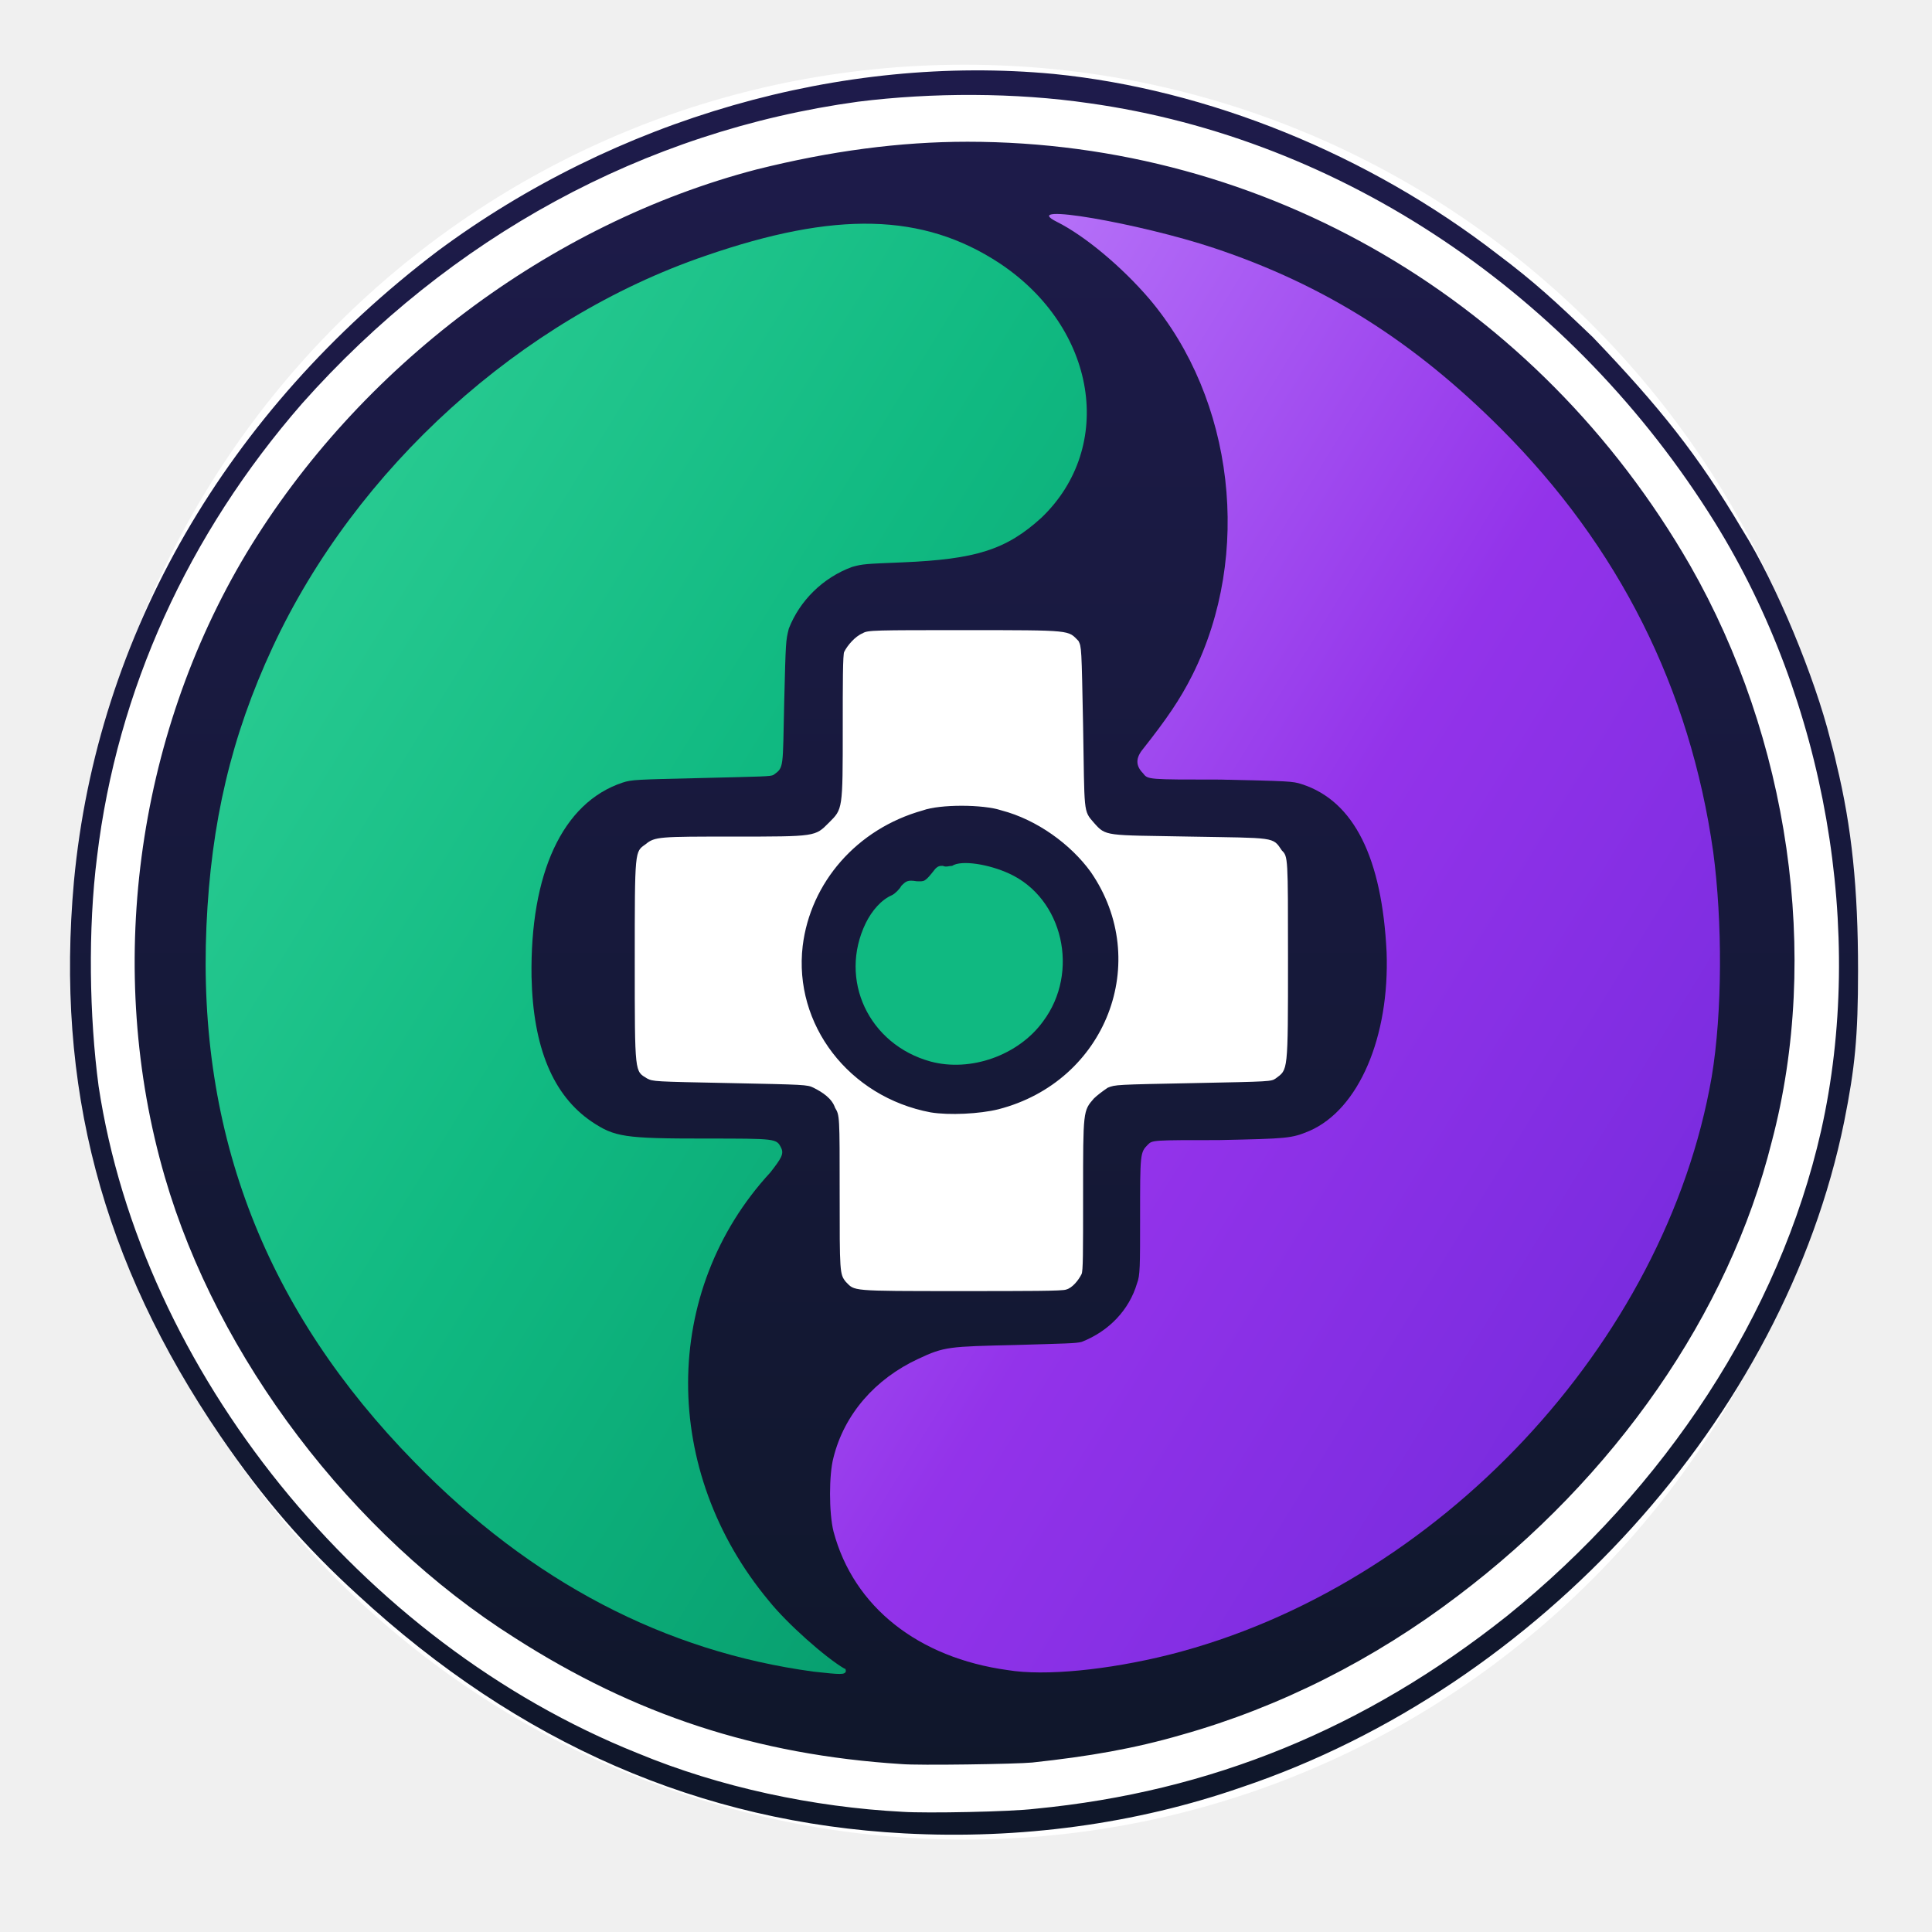
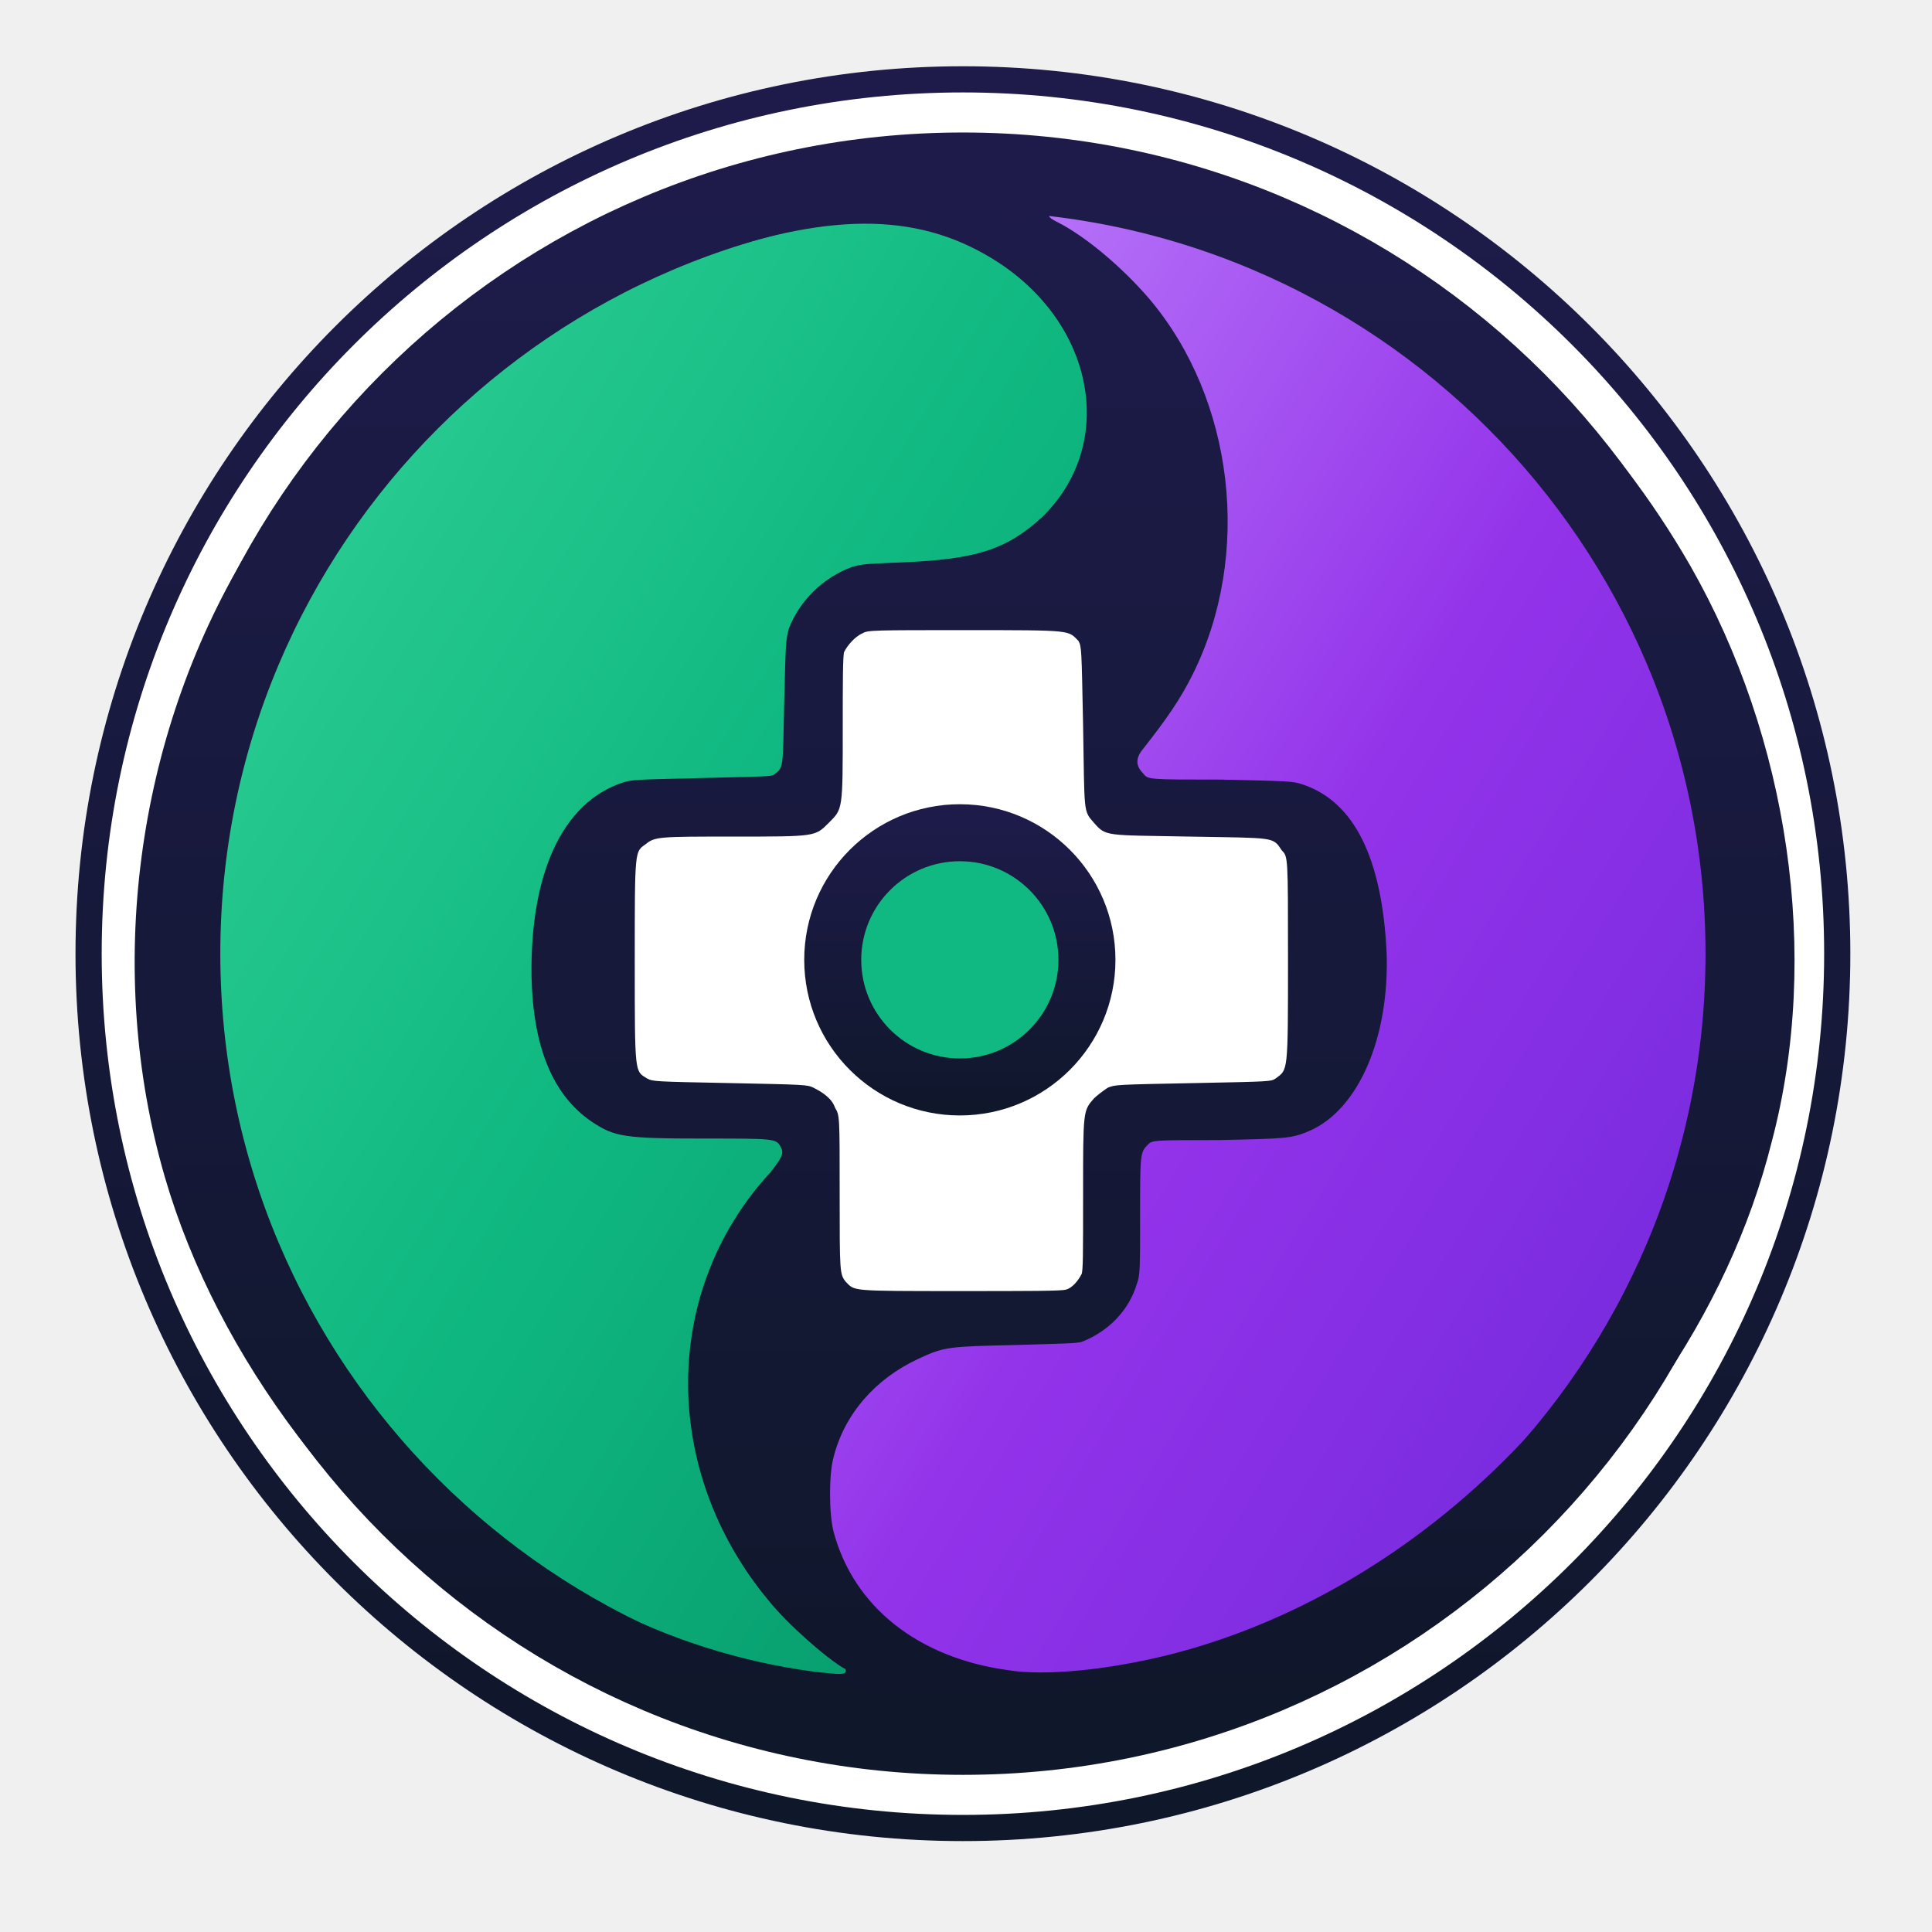
- <svg xmlns="http://www.w3.org/2000/svg" viewBox="0 0 1254 1254" width="1254" height="1254" role="img" aria-label="Yamassi Tienda">
+ <svg xmlns="http://www.w3.org/2000/svg" shape-rendering="geometricPrecision" viewBox="0 0 1254 1254" width="1254" height="1254" role="img" aria-label="Yamassi Tienda">
  <defs>
    <linearGradient id="ymt-sun" x1="0%" y1="0%" x2="100%" y2="100%">
      <stop offset="0%" stop-color="#34D399" />
      <stop offset="50%" stop-color="#10B981" />
      <stop offset="100%" stop-color="#059669" />
    </linearGradient>
    <linearGradient id="ymt-moon" x1="0%" y1="0%" x2="100%" y2="100%">
      <stop offset="0%" stop-color="#C084FC" />
      <stop offset="50%" stop-color="#9333EA" />
      <stop offset="100%" stop-color="#6D28D9" />
    </linearGradient>
    <linearGradient id="ymt-dark" x1="0%" y1="0%" x2="0%" y2="100%">
      <stop offset="0%" stop-color="#1E1B4B" />
      <stop offset="100%" stop-color="#0F172A" />
    </linearGradient>
  </defs>
-   <circle cx="626" cy="618" r="576" fill="#FFFFFF" />
-   <path fill="url(#ymt-dark)" fill-rule="evenodd" d="M587 1190C455 1183 337 1132 232 1035C198 1004 171 973 143 932C66 819 36 705 48 572C63 412 147 267 284 163C400 77 546 35 684 48C784 58 888 100 972 165C996 183 1010 196 1034 219C1077 264 1102 295 1131 344C1153 379 1178 440 1188 480C1189 484 1191 491 1192 496C1202 537 1206 577 1206 630C1206 673 1204 693 1197 728C1158 920 999 1095 806 1160C737 1184 662 1194 587 1190ZM672 1174C786 1163 886 1122 978 1049C1081 966 1155 853 1182 734C1211 605 1185 455 1113 339C1021 191 871 90 707 67C659 60 605 60 557 66C418 85 292 154 196 262C122 347 76 448 63 556C57 603 58 660 64 705C92 890 234 1066 414 1138C467 1160 528 1173 586 1176C601 1177 656 1176 672 1174ZM585 1145C491 1139 412 1113 334 1063C228 996 141 881 107 764C68 630 88 479 160 359C233 238 357 145 491 110C539 98 584 92 628 92C821 92 998 195 1097 367C1161 479 1182 620 1150 741C1122 853 1048 959 946 1036C892 1077 831 1108 767 1126C736 1135 707 1140 670 1144C660 1145 596 1146 585 1145ZM692 837C696 836 700 831 702 827C703 825 703 814 703 775C703 721 703 721 710 713C712 711 716 708 719 706C724 704 724 704 775 703C825 702 825 702 828 700C836 694 836 697 836 622C836 556 836 556 832 552C826 543 828 544 772 543C717 542 718 543 710 534C703 526 704 528 703 471C702 420 702 420 700 416C693 409 697 409 626 409C568 409 563 409 560 411C555 413 550 419 548 423C547 424 547 445 547 472C547 526 547 525 538 534C529 543 530 543 476 543C428 543 425 543 419 548C412 553 412 551 412 624C412 698 412 695 420 700C424 702 424 702 474 703C522 704 524 704 528 706C534 709 540 713 542 719C545 724 545 724 545 774C545 826 545 827 549 832C555 838 551 838 623 838C667 838 690 838 692 837ZM604 722C551 712 515 665 521 614C526 573 556 538 599 526C610 522 638 522 650 526C673 532 695 548 708 566C748 624 718 702 648 720C636 723 616 724 604 722Z" />
+   <circle cx="625" cy="619" r="576" fill="#FFFFFF" />
+   <path fill="url(#ymt-dark)" fill-rule="evenodd" d="M585 1145C491 1139 412 1113 334 1063C228 996 141 881 107 764C68 630 88 479 160 359C233 238 357 145 491 110C539 98 584 92 628 92C821 92 998 195 1097 367C1161 479 1182 620 1150 741C1122 853 1048 959 946 1036C892 1077 831 1108 767 1126C736 1135 707 1140 670 1144C660 1145 596 1146 585 1145ZM692 837C696 836 700 831 702 827C703 825 703 814 703 775C703 721 703 721 710 713C712 711 716 708 719 706C724 704 724 704 775 703C825 702 825 702 828 700C836 694 836 697 836 622C836 556 836 556 832 552C826 543 828 544 772 543C717 542 718 543 710 534C703 526 704 528 703 471C702 420 702 420 700 416C693 409 697 409 626 409C568 409 563 409 560 411C555 413 550 419 548 423C547 424 547 445 547 472C547 526 547 525 538 534C529 543 530 543 476 543C428 543 425 543 419 548C412 553 412 551 412 624C412 698 412 695 420 700C424 702 424 702 474 703C522 704 524 704 528 706C534 709 540 713 542 719C545 724 545 724 545 774C545 826 545 827 549 832C555 838 551 838 623 838C667 838 690 838 692 837Z" />
  <path fill="url(#ymt-sun)" fill-rule="evenodd" d="M528 1085C432 1072 345 1027 269 949C173 851 128 737 134 601C137 534 150 478 177 420C231 304 338 207 458 166C542 137 599 138 649 171C712 213 724 290 676 336C653 357 633 363 586 365C562 366 560 366 553 368C534 375 519 390 512 408C510 416 510 416 509 456C508 499 509 498 502 503C500 504 496 504 455 505C413 506 410 506 404 508C365 521 344 567 345 634C346 680 359 711 384 728C399 738 405 739 458 739C504 739 504 739 507 745C509 749 507 752 500 761C429 838 429 955 499 1039C511 1054 536 1076 548 1083C549 1083 549 1084 549 1085C548 1087 546 1087 528 1085Z" />
  <path fill="url(#ymt-moon)" fill-rule="evenodd" d="M654 1084C596 1076 554 1043 541 994C538 982 538 957 541 946C548 918 568 895 596 882C613 874 616 874 659 873C692 872 698 872 702 871C720 864 733 850 738 833C740 828 740 822 740 790C740 749 740 748 745 743C748 740 748 740 791 740C836 739 838 739 850 734C882 720 902 673 900 618C897 557 879 520 845 509C839 507 836 507 792 506C745 506 745 506 742 502C737 497 737 492 742 486C757 467 766 454 774 438C813 360 801 259 746 194C728 173 704 153 686 144C660 131 740 145 788 161C860 185 918 222 974 278C1051 355 1097 447 1112 553C1118 598 1118 657 1111 699C1081 872 933 1030 759 1074C719 1084 678 1088 654 1084Z" />
-   <path fill="#10B981" fill-rule="evenodd" d="M604 689C564 678 544 636 562 599C566 591 572 584 579 581C581 580 584 577 585 575C588 572 589 571 595 572C600 572 600 573 607 564C609 562 610 562 612 562C614 563 616 562 618 562C624 558 642 561 655 567C690 583 701 631 677 663C661 685 630 696 604 689Z" />
+   <circle cx="625" cy="619" r="567.5" fill="none" stroke="url(#ymt-dark)" stroke-width="17" />
+   <circle cx="625" cy="619" r="507.5" fill="none" stroke="url(#ymt-dark)" stroke-width="51" />
+   <circle cx="623" cy="623" r="101" fill="url(#ymt-dark)" />
+   <circle cx="623" cy="623" r="64" fill="#10B981" />
</svg>
